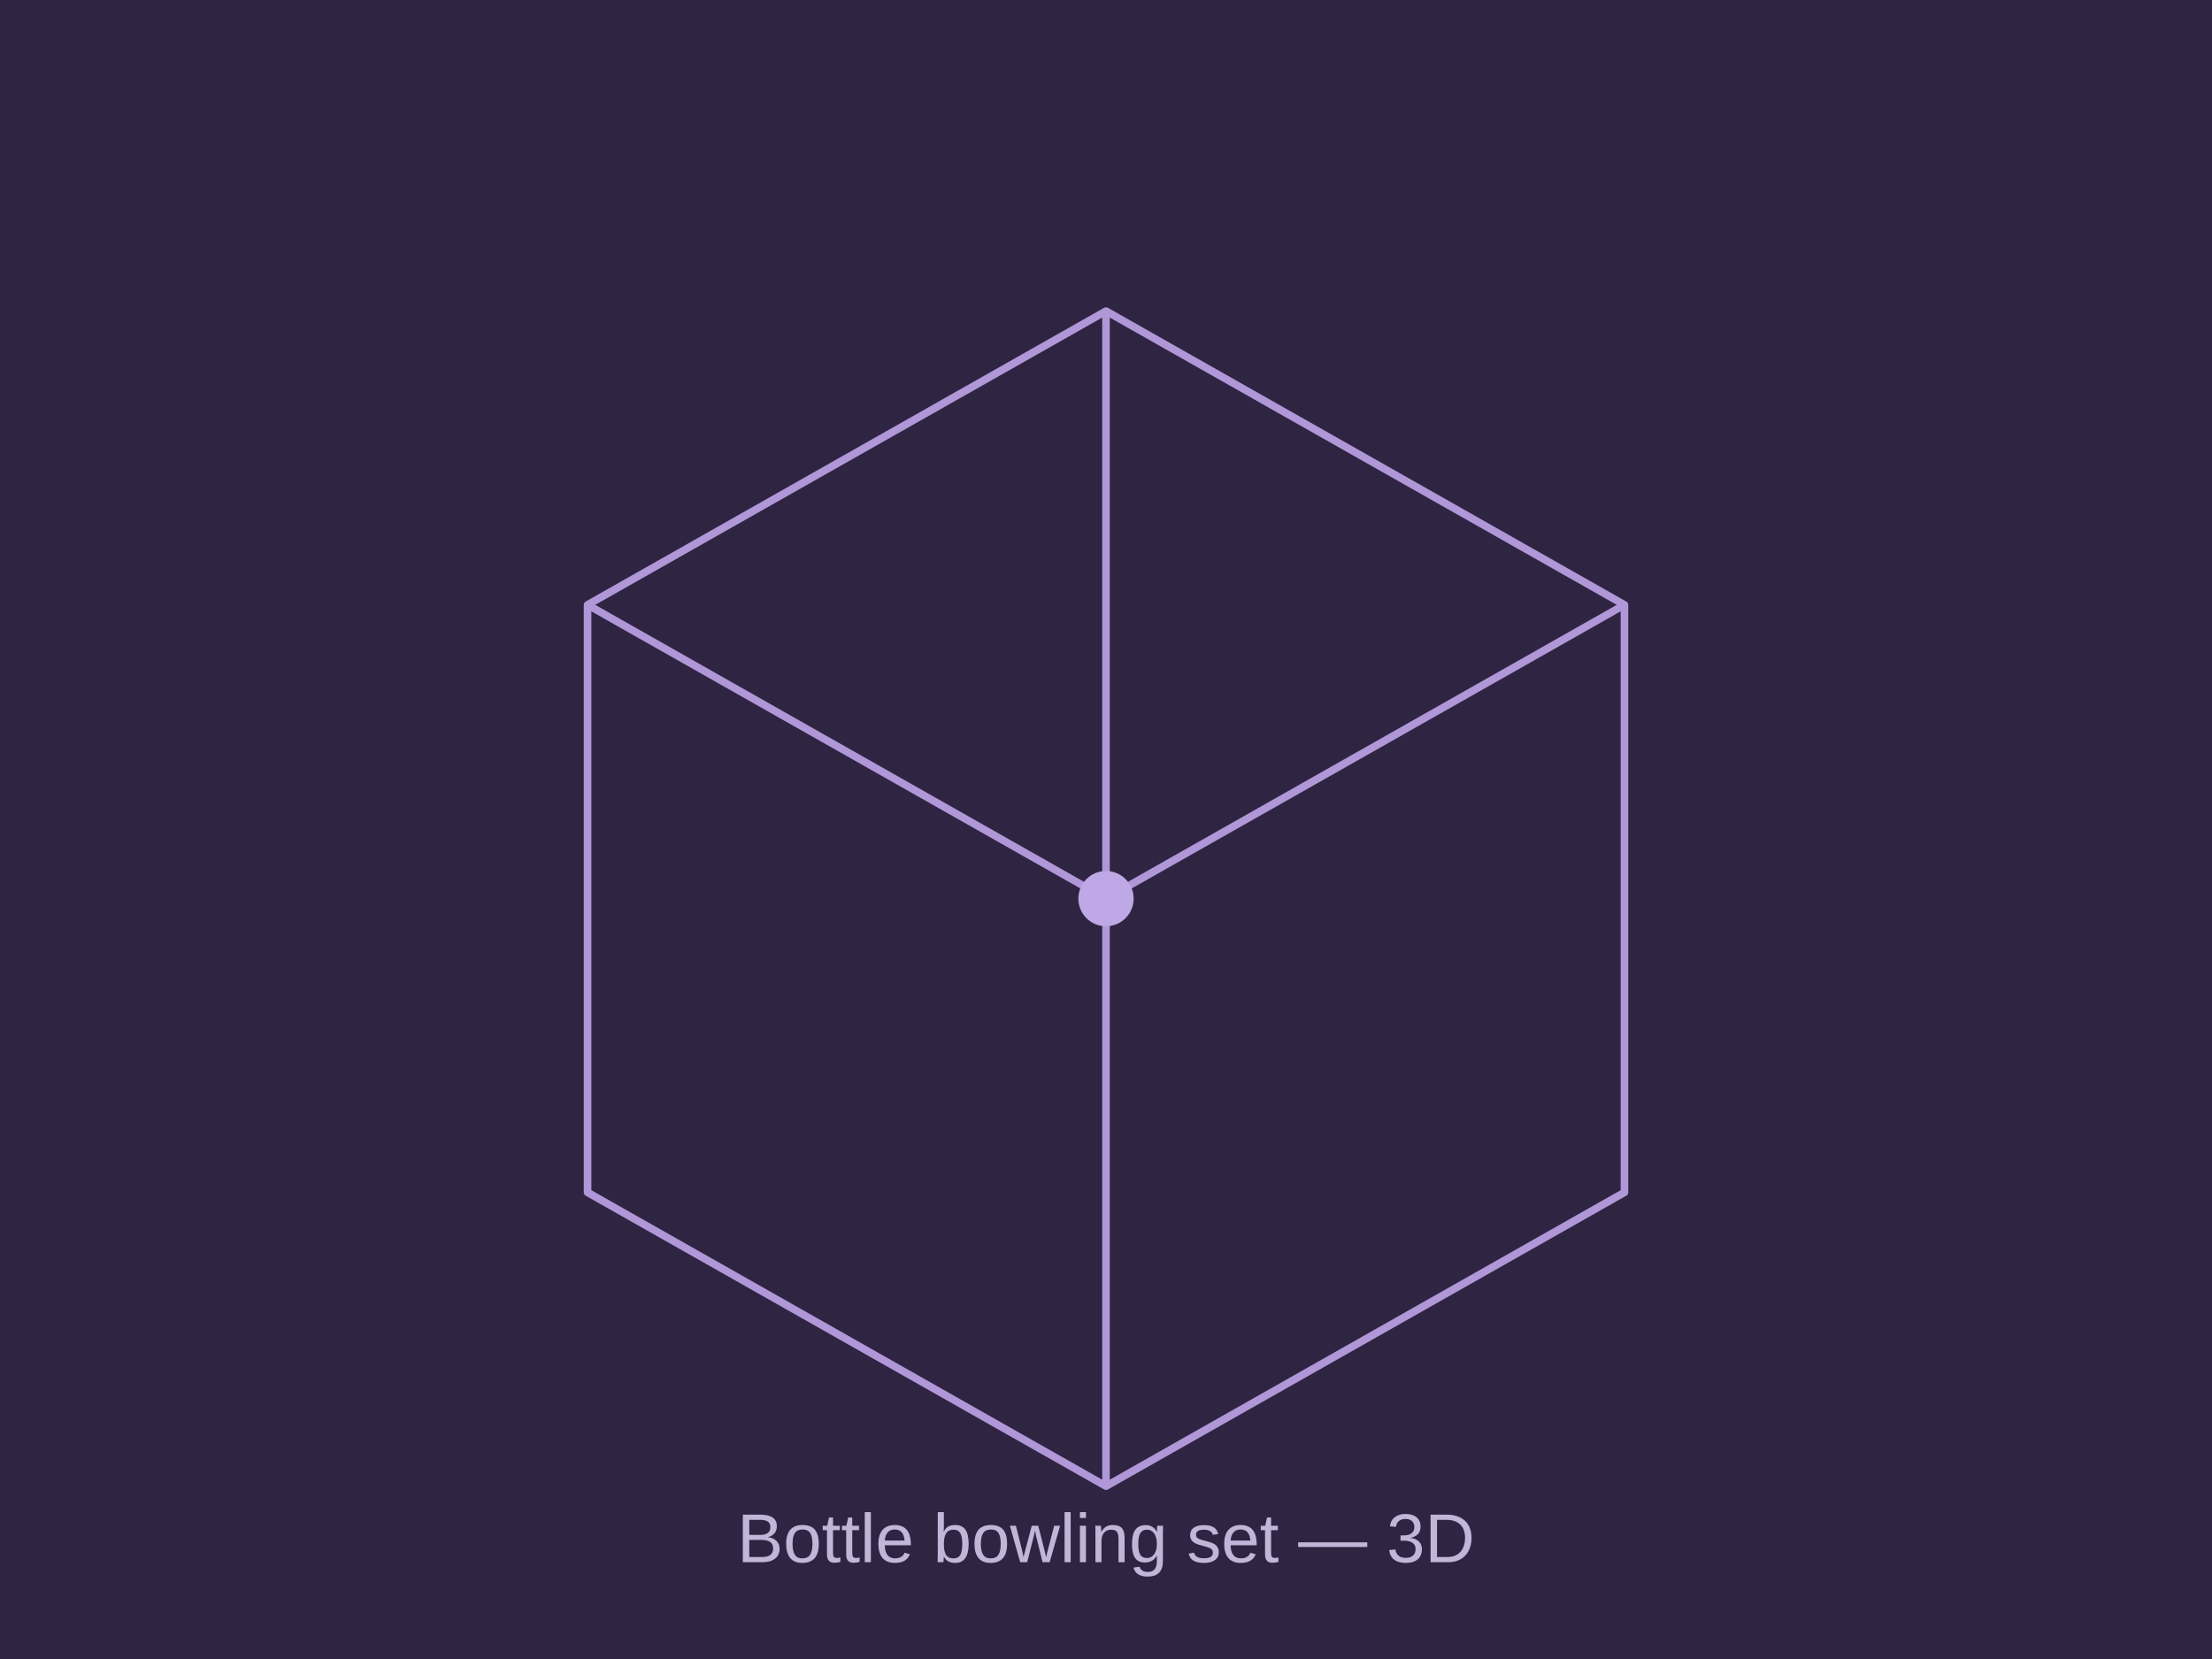
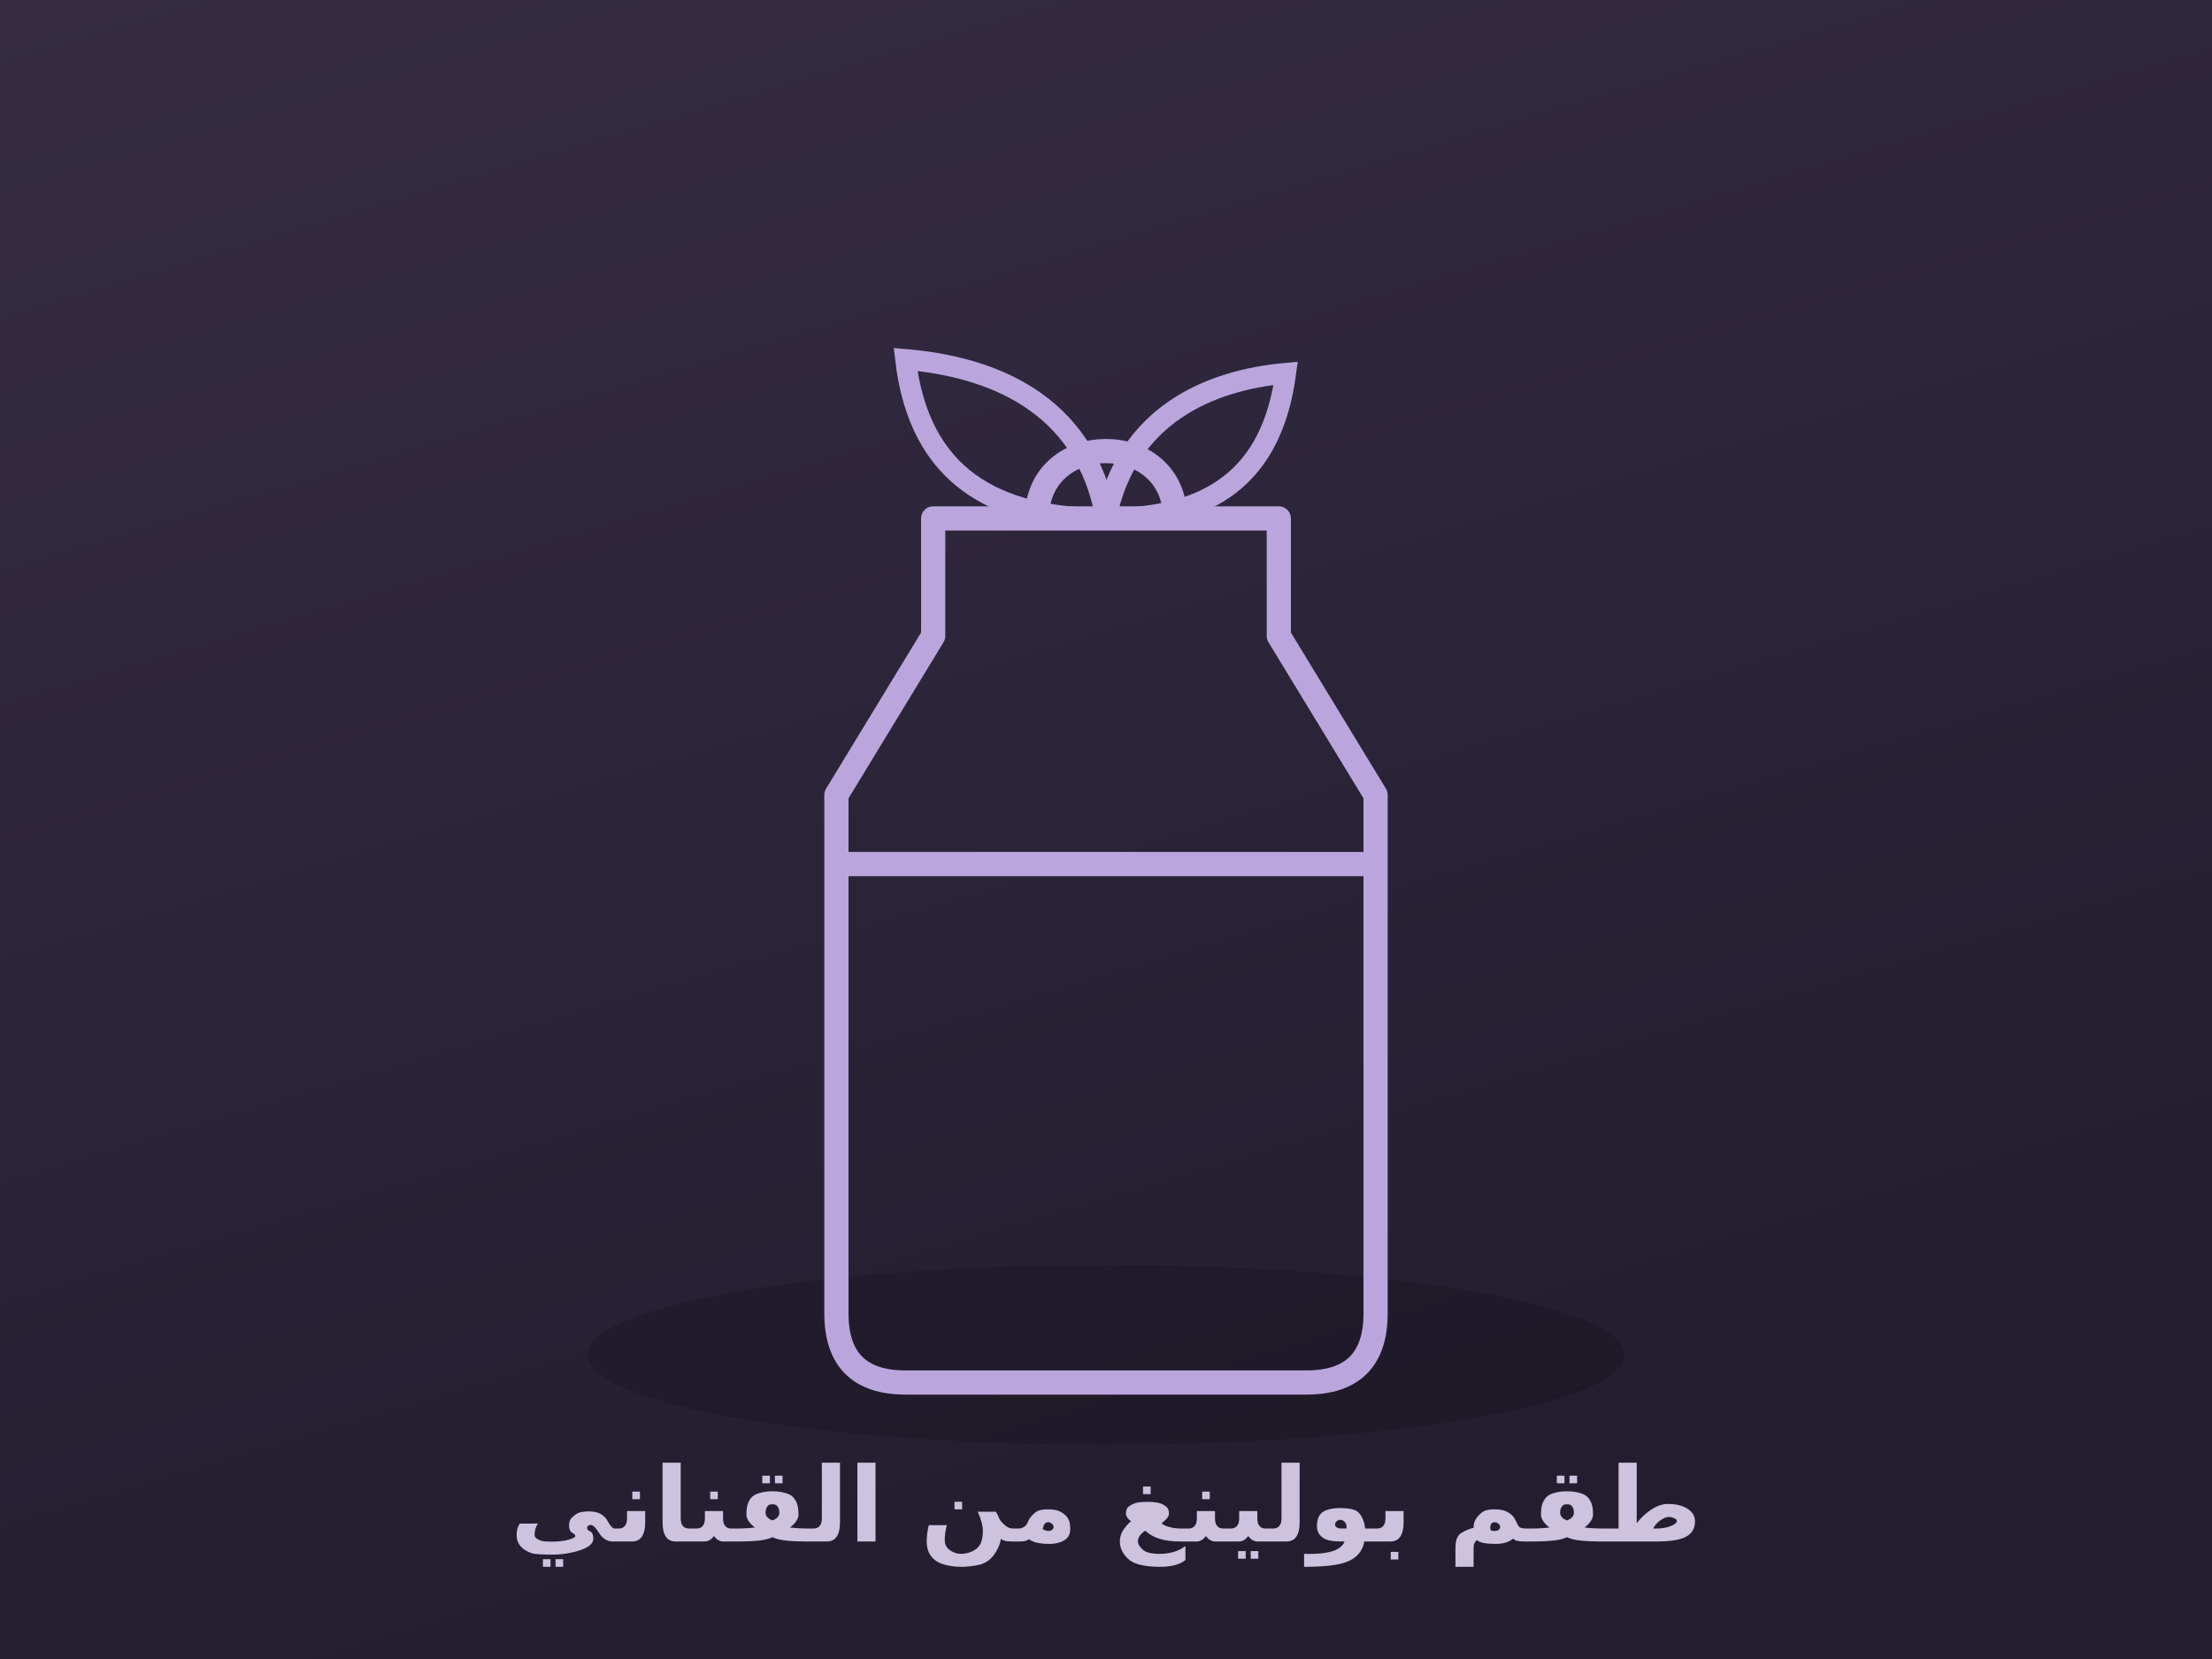
<svg xmlns="http://www.w3.org/2000/svg" width="640" height="480" viewBox="0 0 640 480">
-   <rect width="640" height="480" fill="hsl(262 30% 20%)" />
-   <g fill="none" stroke="hsl(262 45% 72%)" stroke-width="2.2" stroke-linejoin="round">
-     <path d="M320 90 470 175v170L320 430 170 345V175z" />
-     <path d="M320 90v340M170 175l150 85 150-85" />
+   <defs>
+     <linearGradient id="g" x1="0" y1="0" x2="0.4" y2="1">
+       <stop offset="0" stop-color="hsl(262 22% 22%)" />
+       <stop offset="1" stop-color="hsl(262 24% 15%)" />
+     </linearGradient>
+   </defs>
+   <rect width="640" height="480" fill="url(#g)" />
+   <ellipse cx="320" cy="392" rx="150" ry="26" fill="rgba(0,0,0,0.16)" />
+   <g fill="none" stroke="hsl(262 45% 76%)" stroke-width="7" stroke-linejoin="round">
+     <path d="M270 150h100v34l28 46v150q0 20 -20 20H262q-20 0 -20 -20V230l28 -46z" />
+     <path d="M244 250h152" />
+     <path d="M300 150c0 -26 40 -26 40 0" />
  </g>
-   <circle cx="320" cy="260" r="8" fill="hsl(262 55% 78%)" />
-   <text x="320" y="452" text-anchor="middle" fill="hsl(262 30% 78%)" font-family="'Segoe UI',Arial,sans-serif" font-size="20">Bottle bowling set — 3D</text>
+   <g fill="none" stroke="hsl(262 45% 76%)" stroke-width="6" stroke-linecap="round">
+     <path d="M320 150c-6 -34 -34 -44 -58 -46c4 34 26 46 58 46z" />
+     <path d="M320 150c6 -30 30 -40 52 -42c-4 30 -22 42 -52 42z" />
+   </g>
+   <text x="320" y="446" fill="hsl(262 30% 82%)" font-family="'Segoe UI',Tahoma,Arial,sans-serif" font-size="30" font-weight="700" text-anchor="middle" direction="rtl">طقم بولينغ من القناني</text>
</svg>
